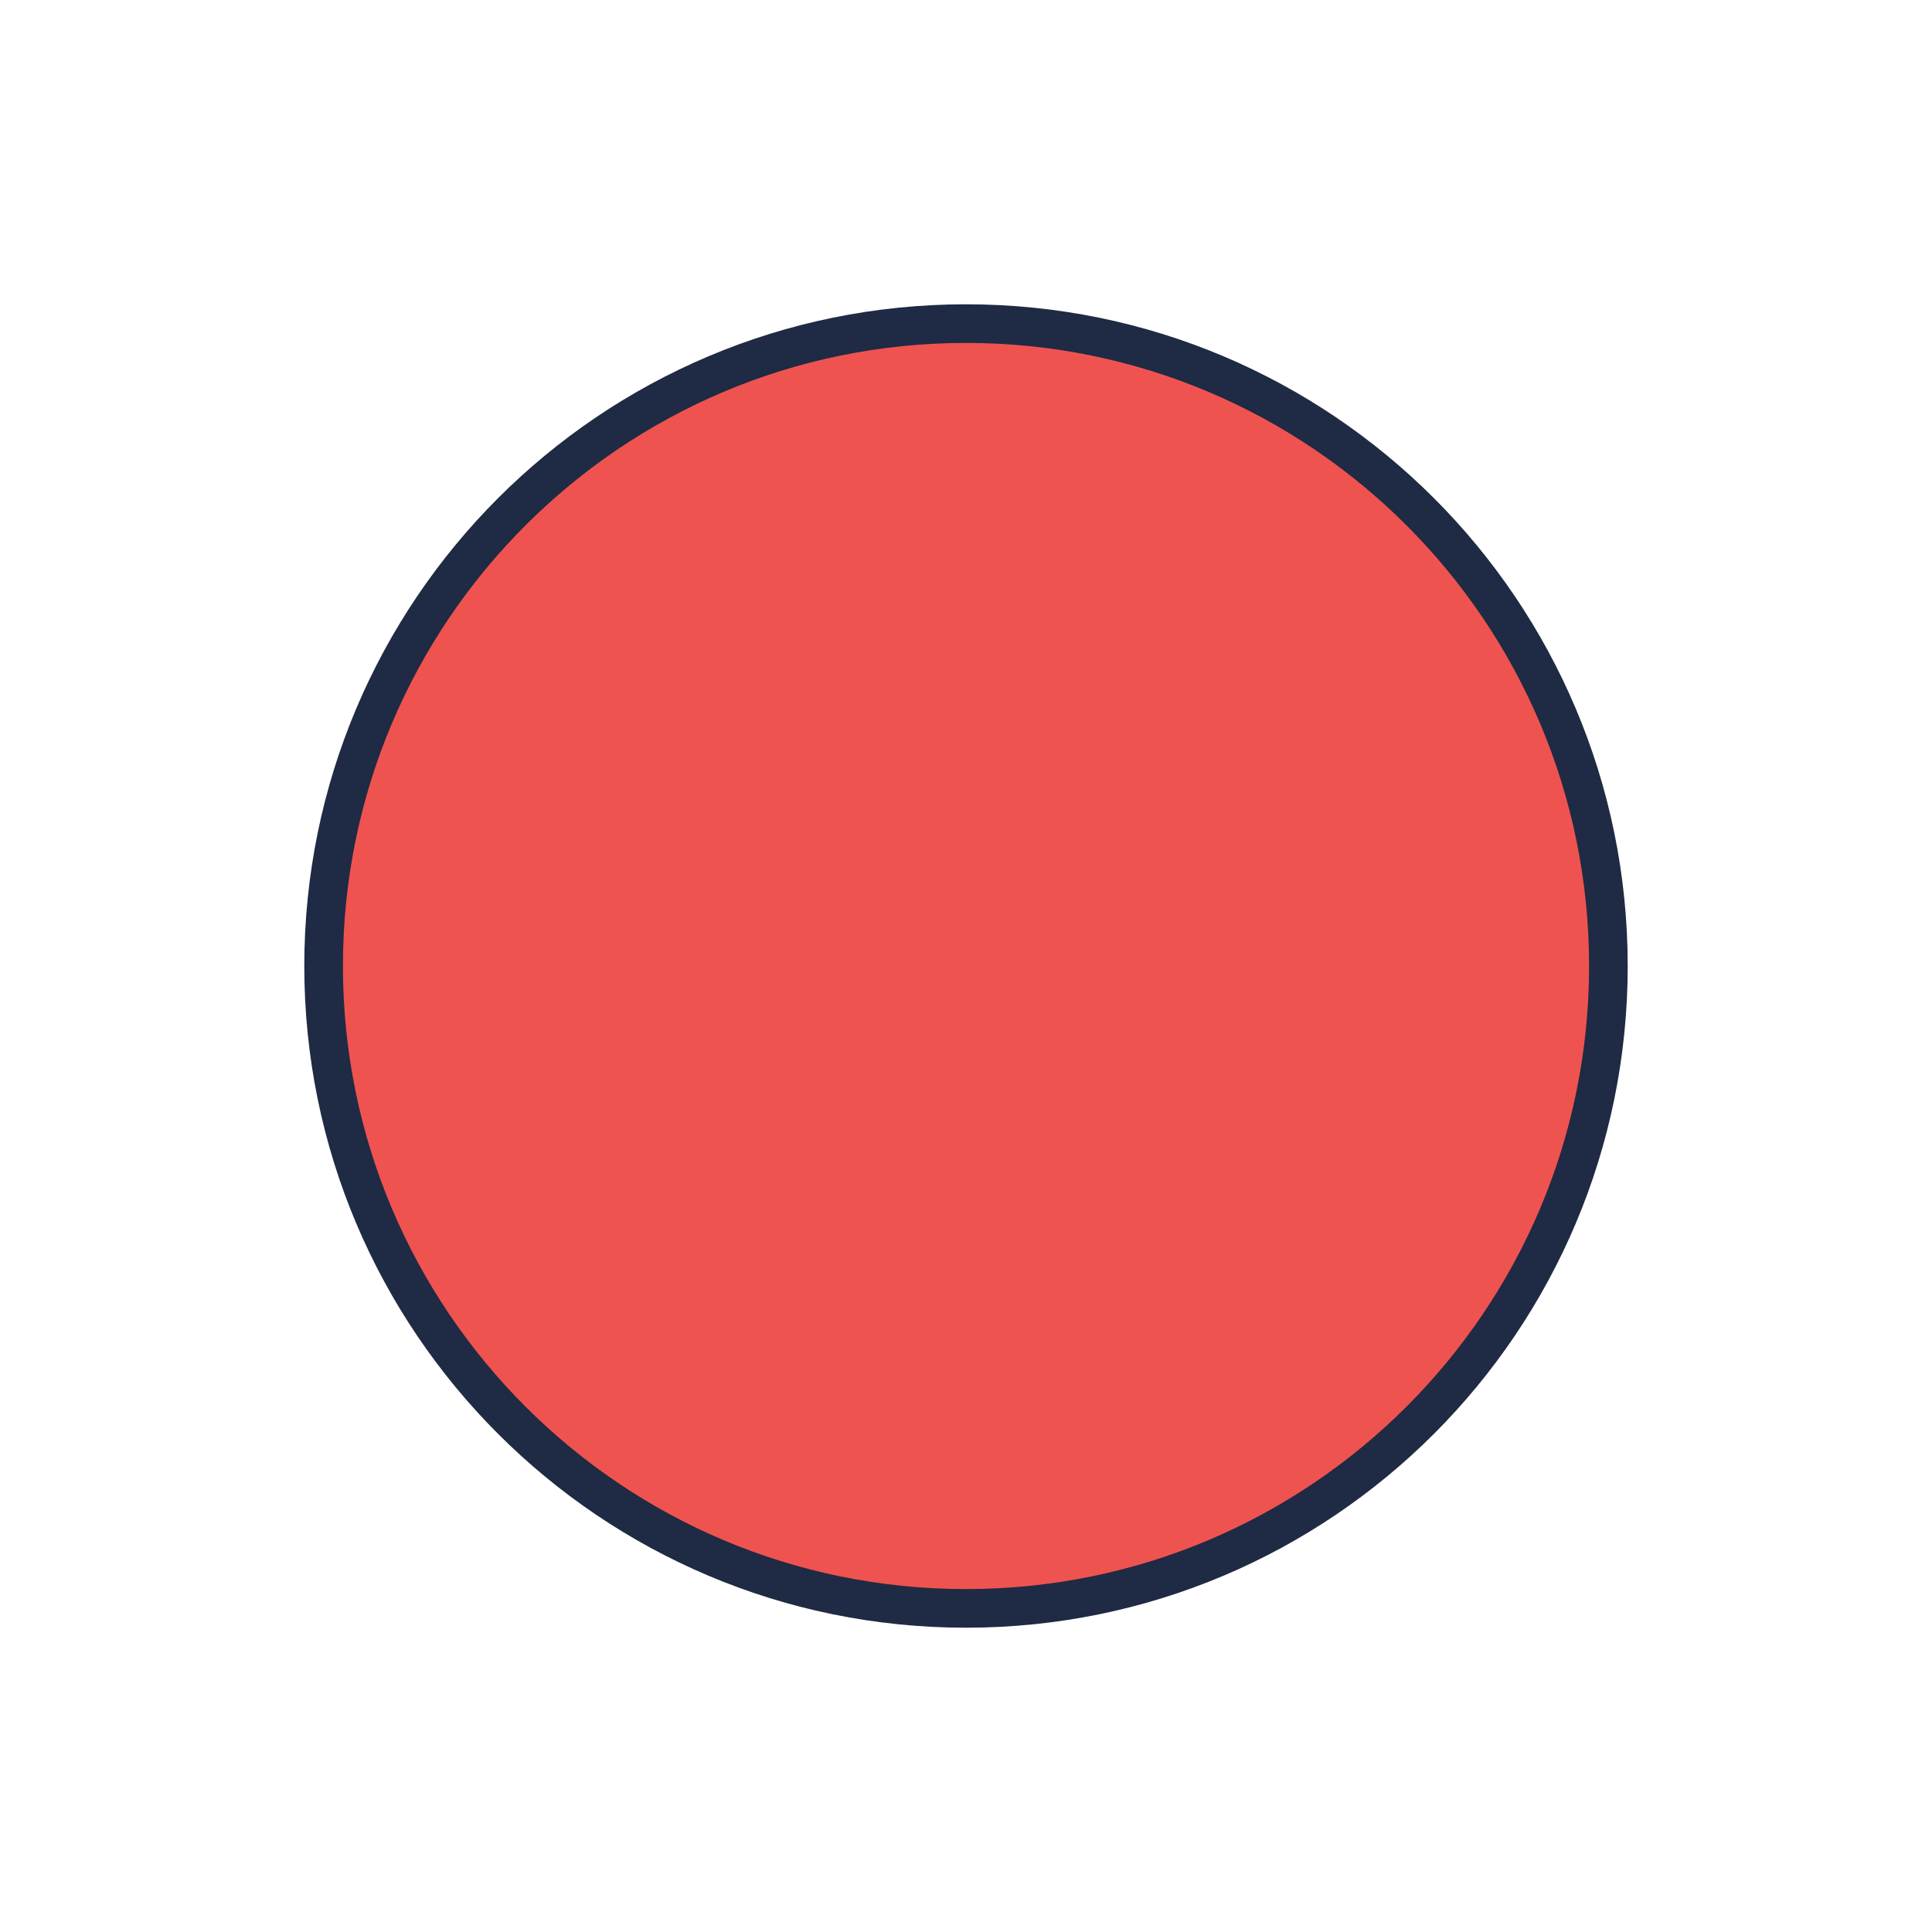
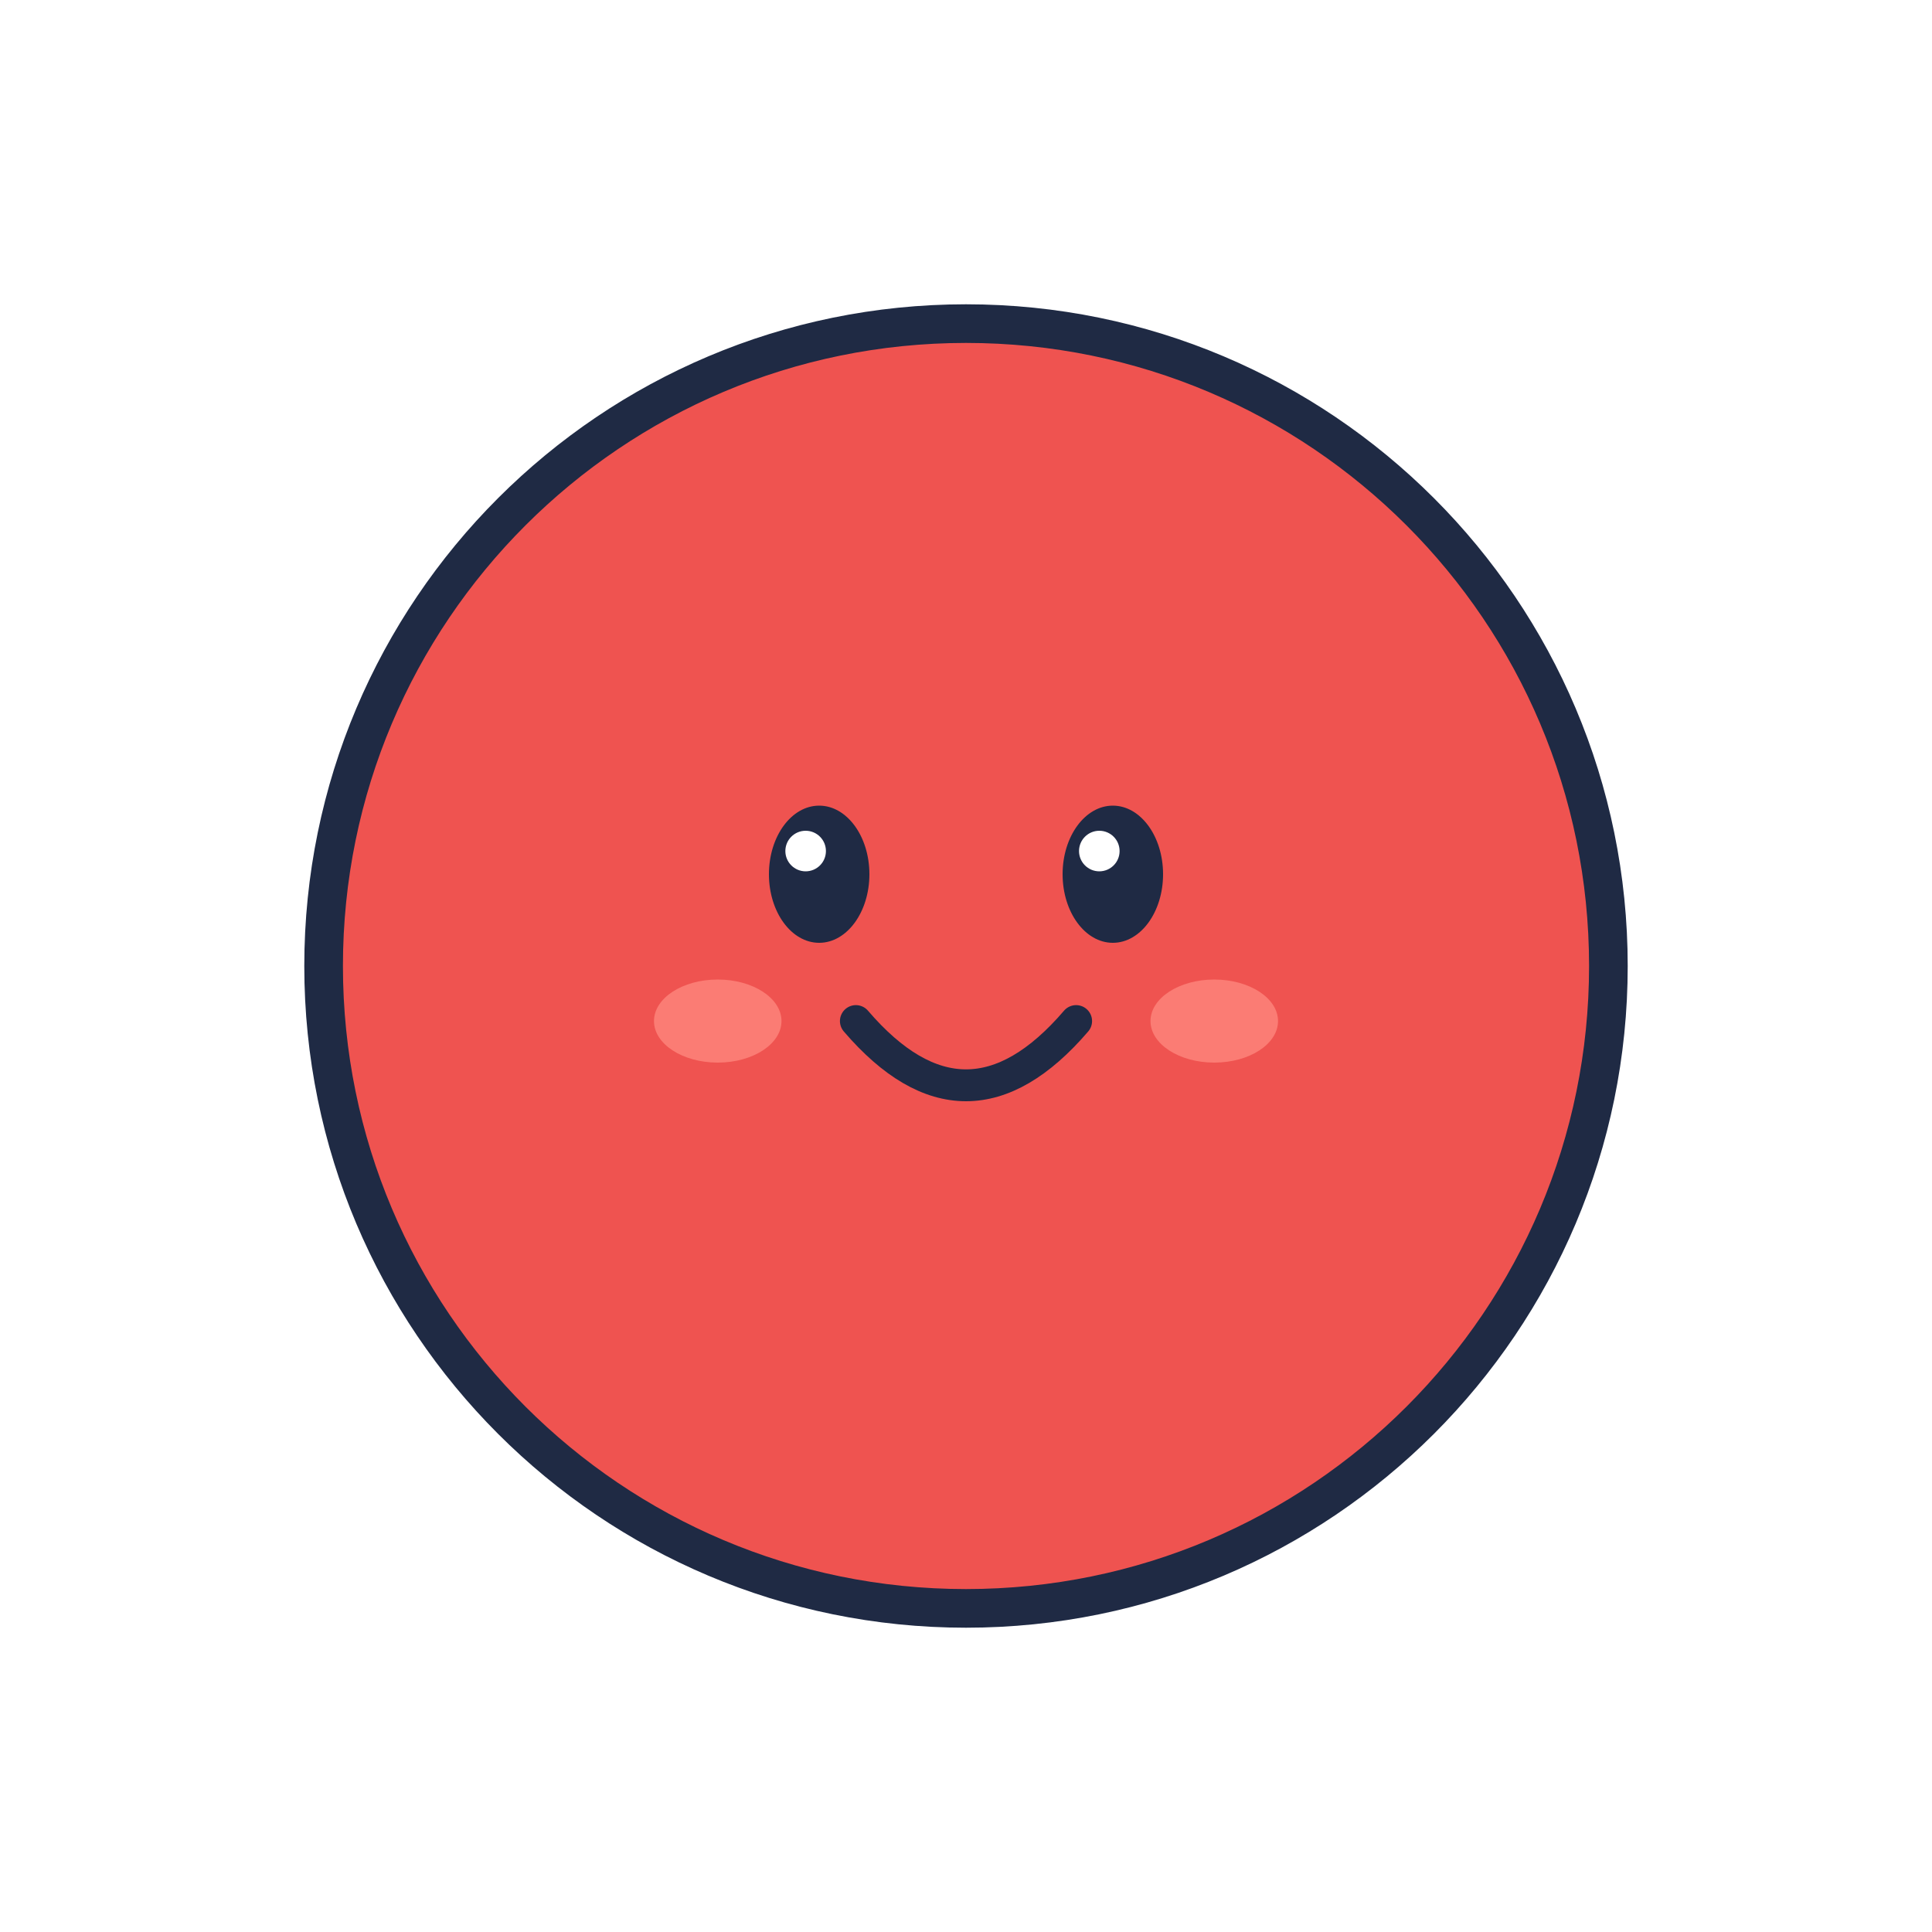
<svg xmlns="http://www.w3.org/2000/svg" viewBox="0 0 200 200" width="200" height="200">
  <defs />
  <rect width="200" height="200" fill="#ffffff" />
  <circle cx="100" cy="100" r="66.5" fill="#ef5350" stroke="#1f2a44" stroke-width="4" stroke-linejoin="round" />
+   <g class="face">
+     <ellipse cx="84.8" cy="90.5" rx="5.2" ry="7.1" fill="#1f2a44" />
+     <circle cx="83.4" cy="88.1" r="2.1" fill="#fff" />
+     <ellipse cx="115.2" cy="90.5" rx="5.2" ry="7.1" fill="#1f2a44" />
+     <circle cx="113.8" cy="88.1" r="2.1" fill="#fff" />
+     <ellipse cx="74.3" cy="105.7" rx="6.6" ry="4.3" fill="#ff8a80" opacity=".75" />
+     <ellipse cx="125.7" cy="105.7" rx="6.6" ry="4.3" fill="#ff8a80" opacity=".75" />
+     <path d="M88.6,105.7 Q100.0,119.0 111.4,105.7" fill="none" stroke="#1f2a44" stroke-width="3.3" stroke-linecap="round" />
+   </g>
</svg>
